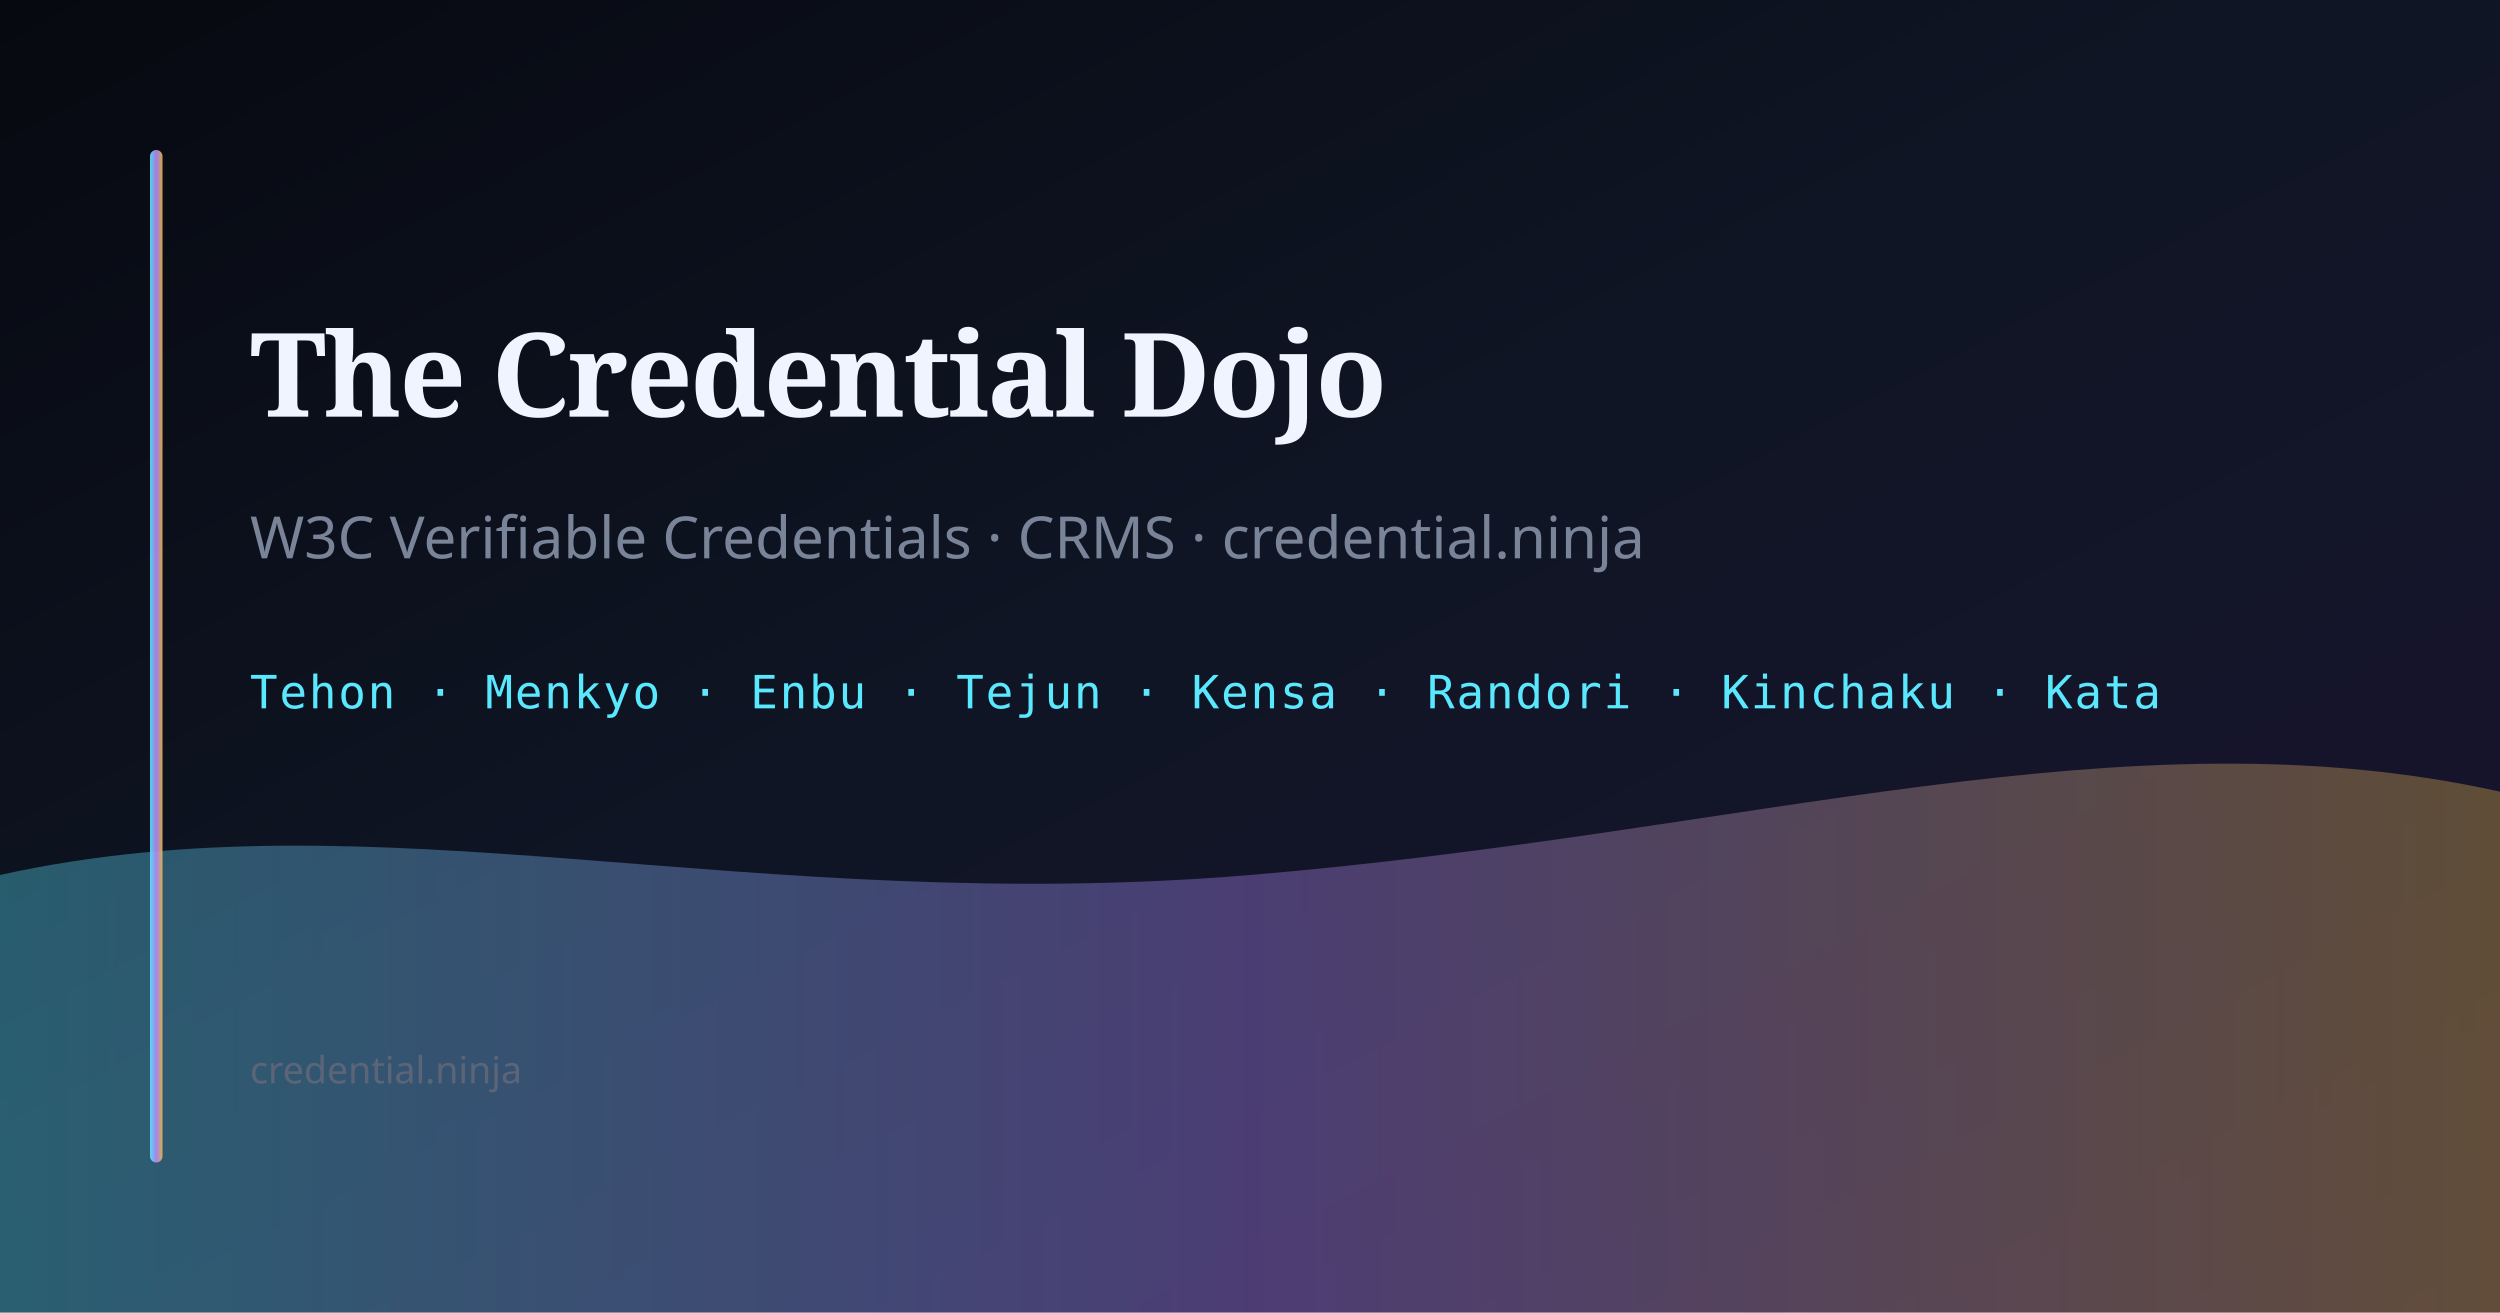
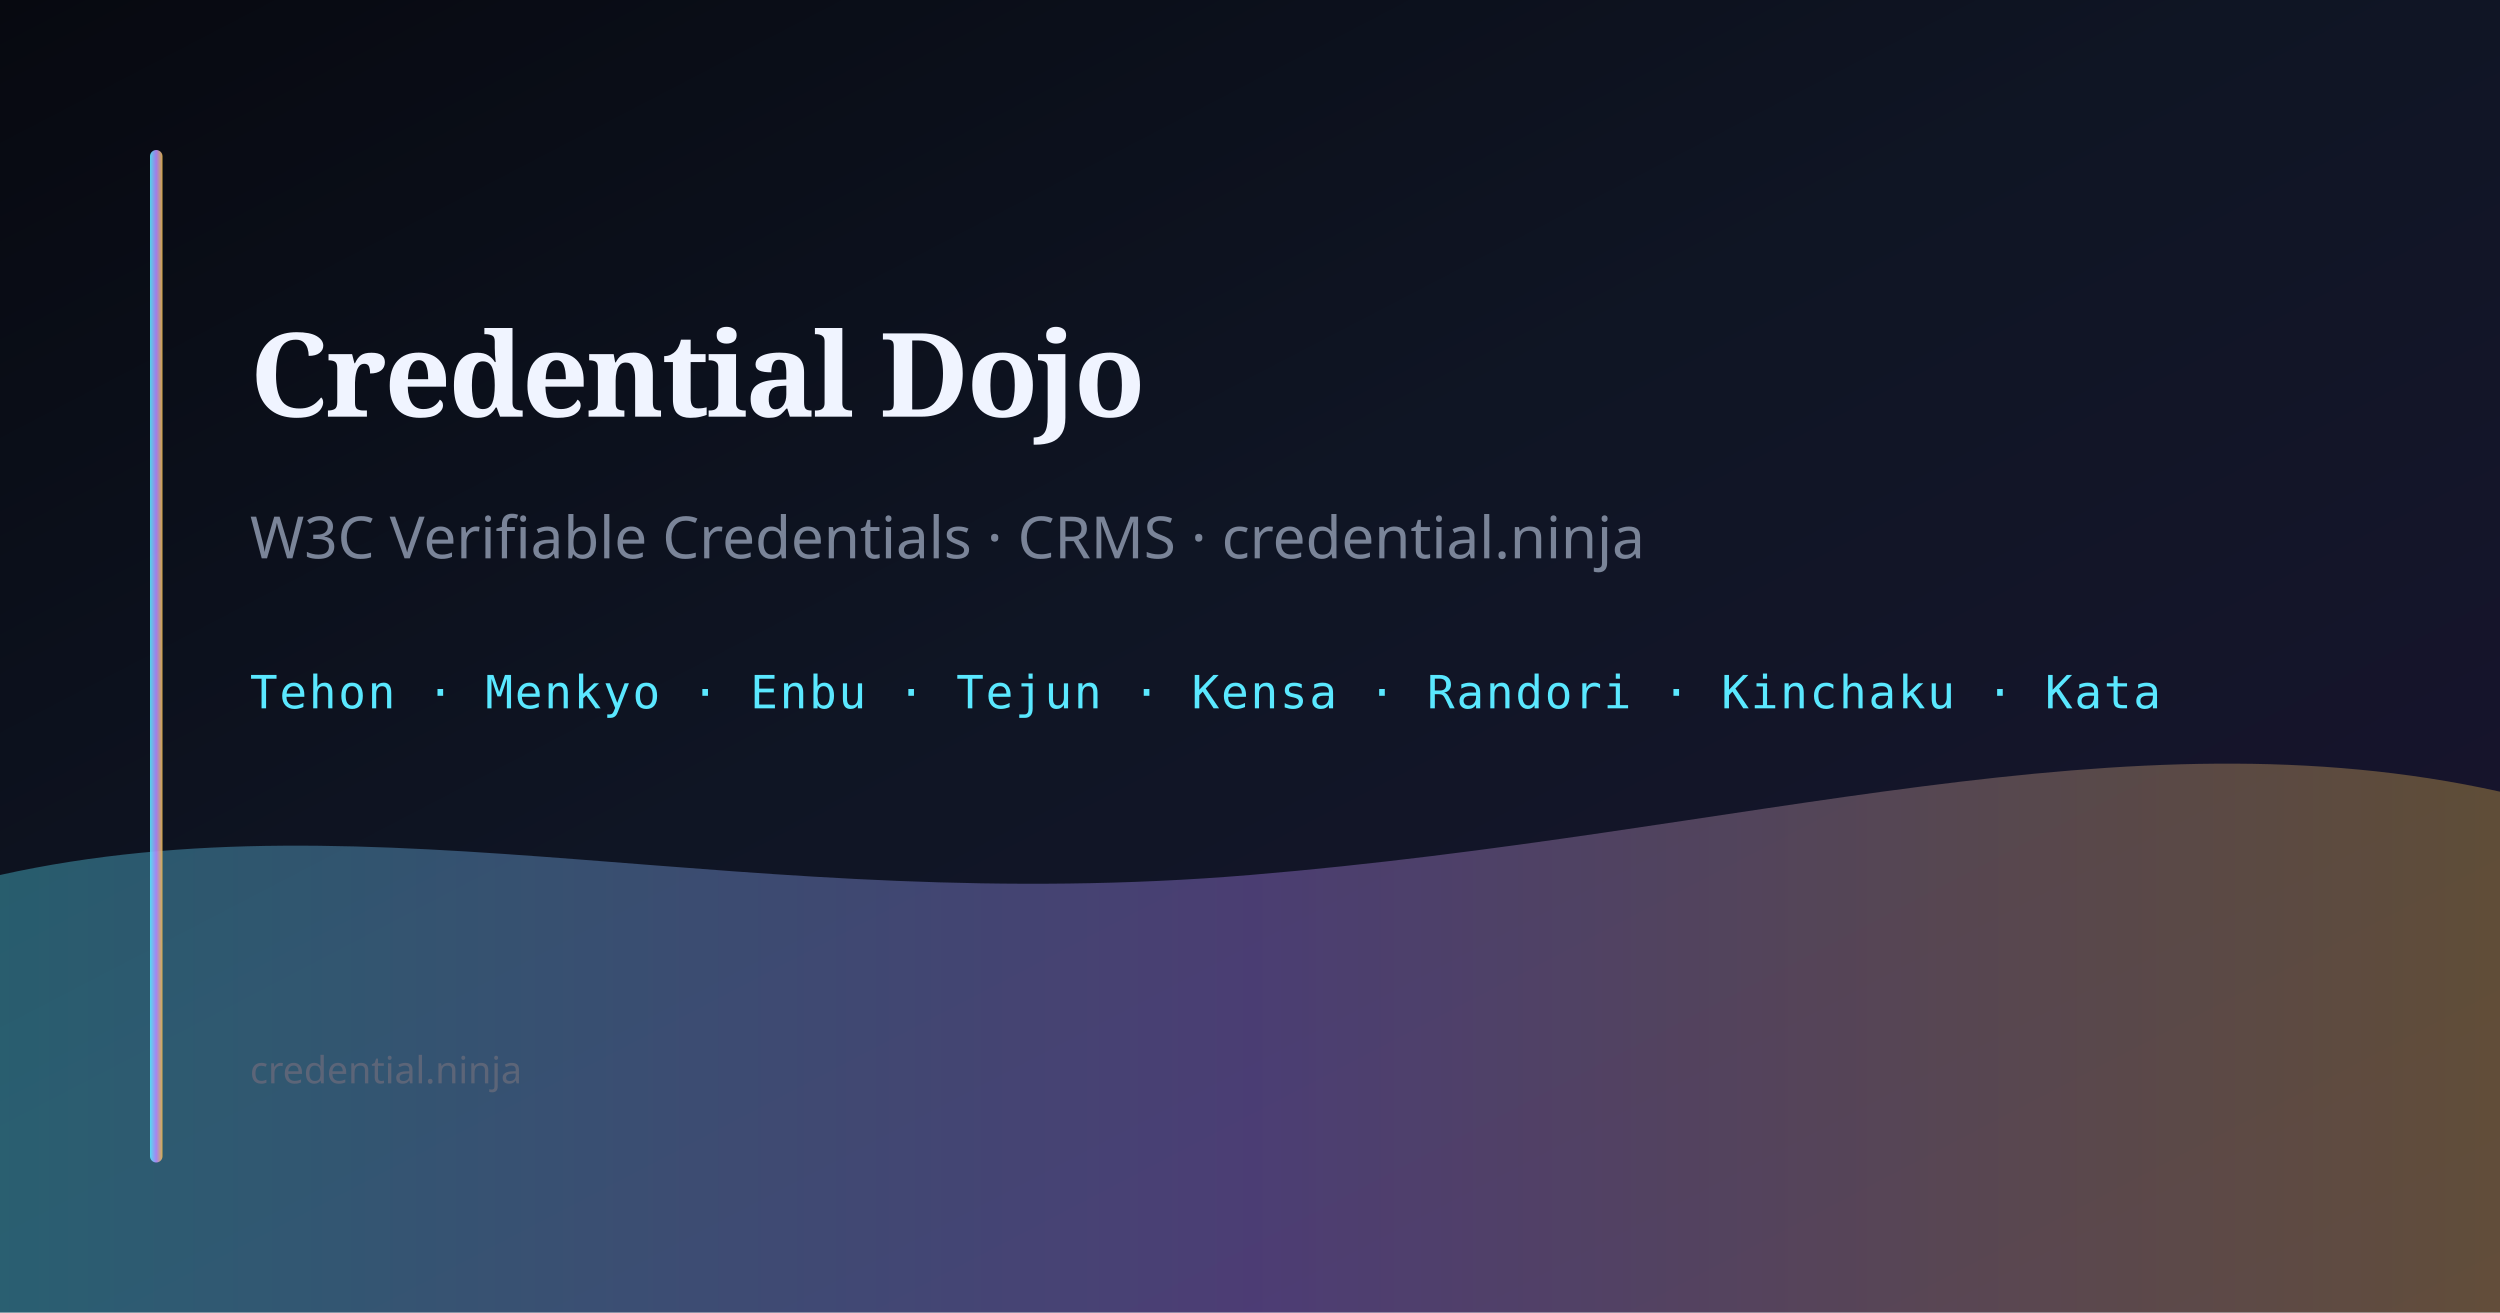
<svg xmlns="http://www.w3.org/2000/svg" width="1200" height="630" viewBox="0 0 1200 630" fill="none">
  <defs>
    <linearGradient id="bg" x1="0" y1="0" x2="1" y2="1">
      <stop offset="0%" stop-color="#070910" />
      <stop offset="45%" stop-color="#0f1524" />
      <stop offset="100%" stop-color="#1a1430" />
    </linearGradient>
    <linearGradient id="accent" x1="0" y1="0" x2="1" y2="0">
      <stop offset="0%" stop-color="#5ae8ff" />
      <stop offset="50%" stop-color="#b388ff" />
      <stop offset="100%" stop-color="#e8b84a" />
    </linearGradient>
  </defs>
  <rect width="1200" height="630" fill="url(#bg)" />
  <path fill="url(#accent)" opacity="0.35" d="M0 420c180-40 360 20 600 0s420-80 600-40v250H0V420z" />
  <rect x="72" y="72" width="6" height="486" rx="3" fill="url(#accent)" opacity="0.9" />
-   <text x="120" y="200" fill="#f0f4ff" font-family="Georgia, 'Shippori Mincho', serif" font-size="56" font-weight="700" letter-spacing="-0.02em">The Credential Dojo</text>
+   <text x="120" y="200" fill="#f0f4ff" font-family="Georgia, 'Shippori Mincho', serif" font-size="56" font-weight="700" letter-spacing="-0.02em">Credential Dojo</text>
  <text x="120" y="268" fill="#7a8498" font-family="system-ui, sans-serif" font-size="28" font-weight="500">W3C Verifiable Credentials · CRMS · credential.ninja</text>
  <text x="120" y="340" fill="#5ae8ff" font-family="ui-monospace, monospace" font-size="22" letter-spacing="0.04em">Tehon · Menkyo · Enbu · Tejun · Kensa · Randori · Kinchaku · Kata</text>
  <text x="120" y="520" fill="#5c6578" font-family="system-ui, sans-serif" font-size="18">credential.ninja</text>
</svg>
